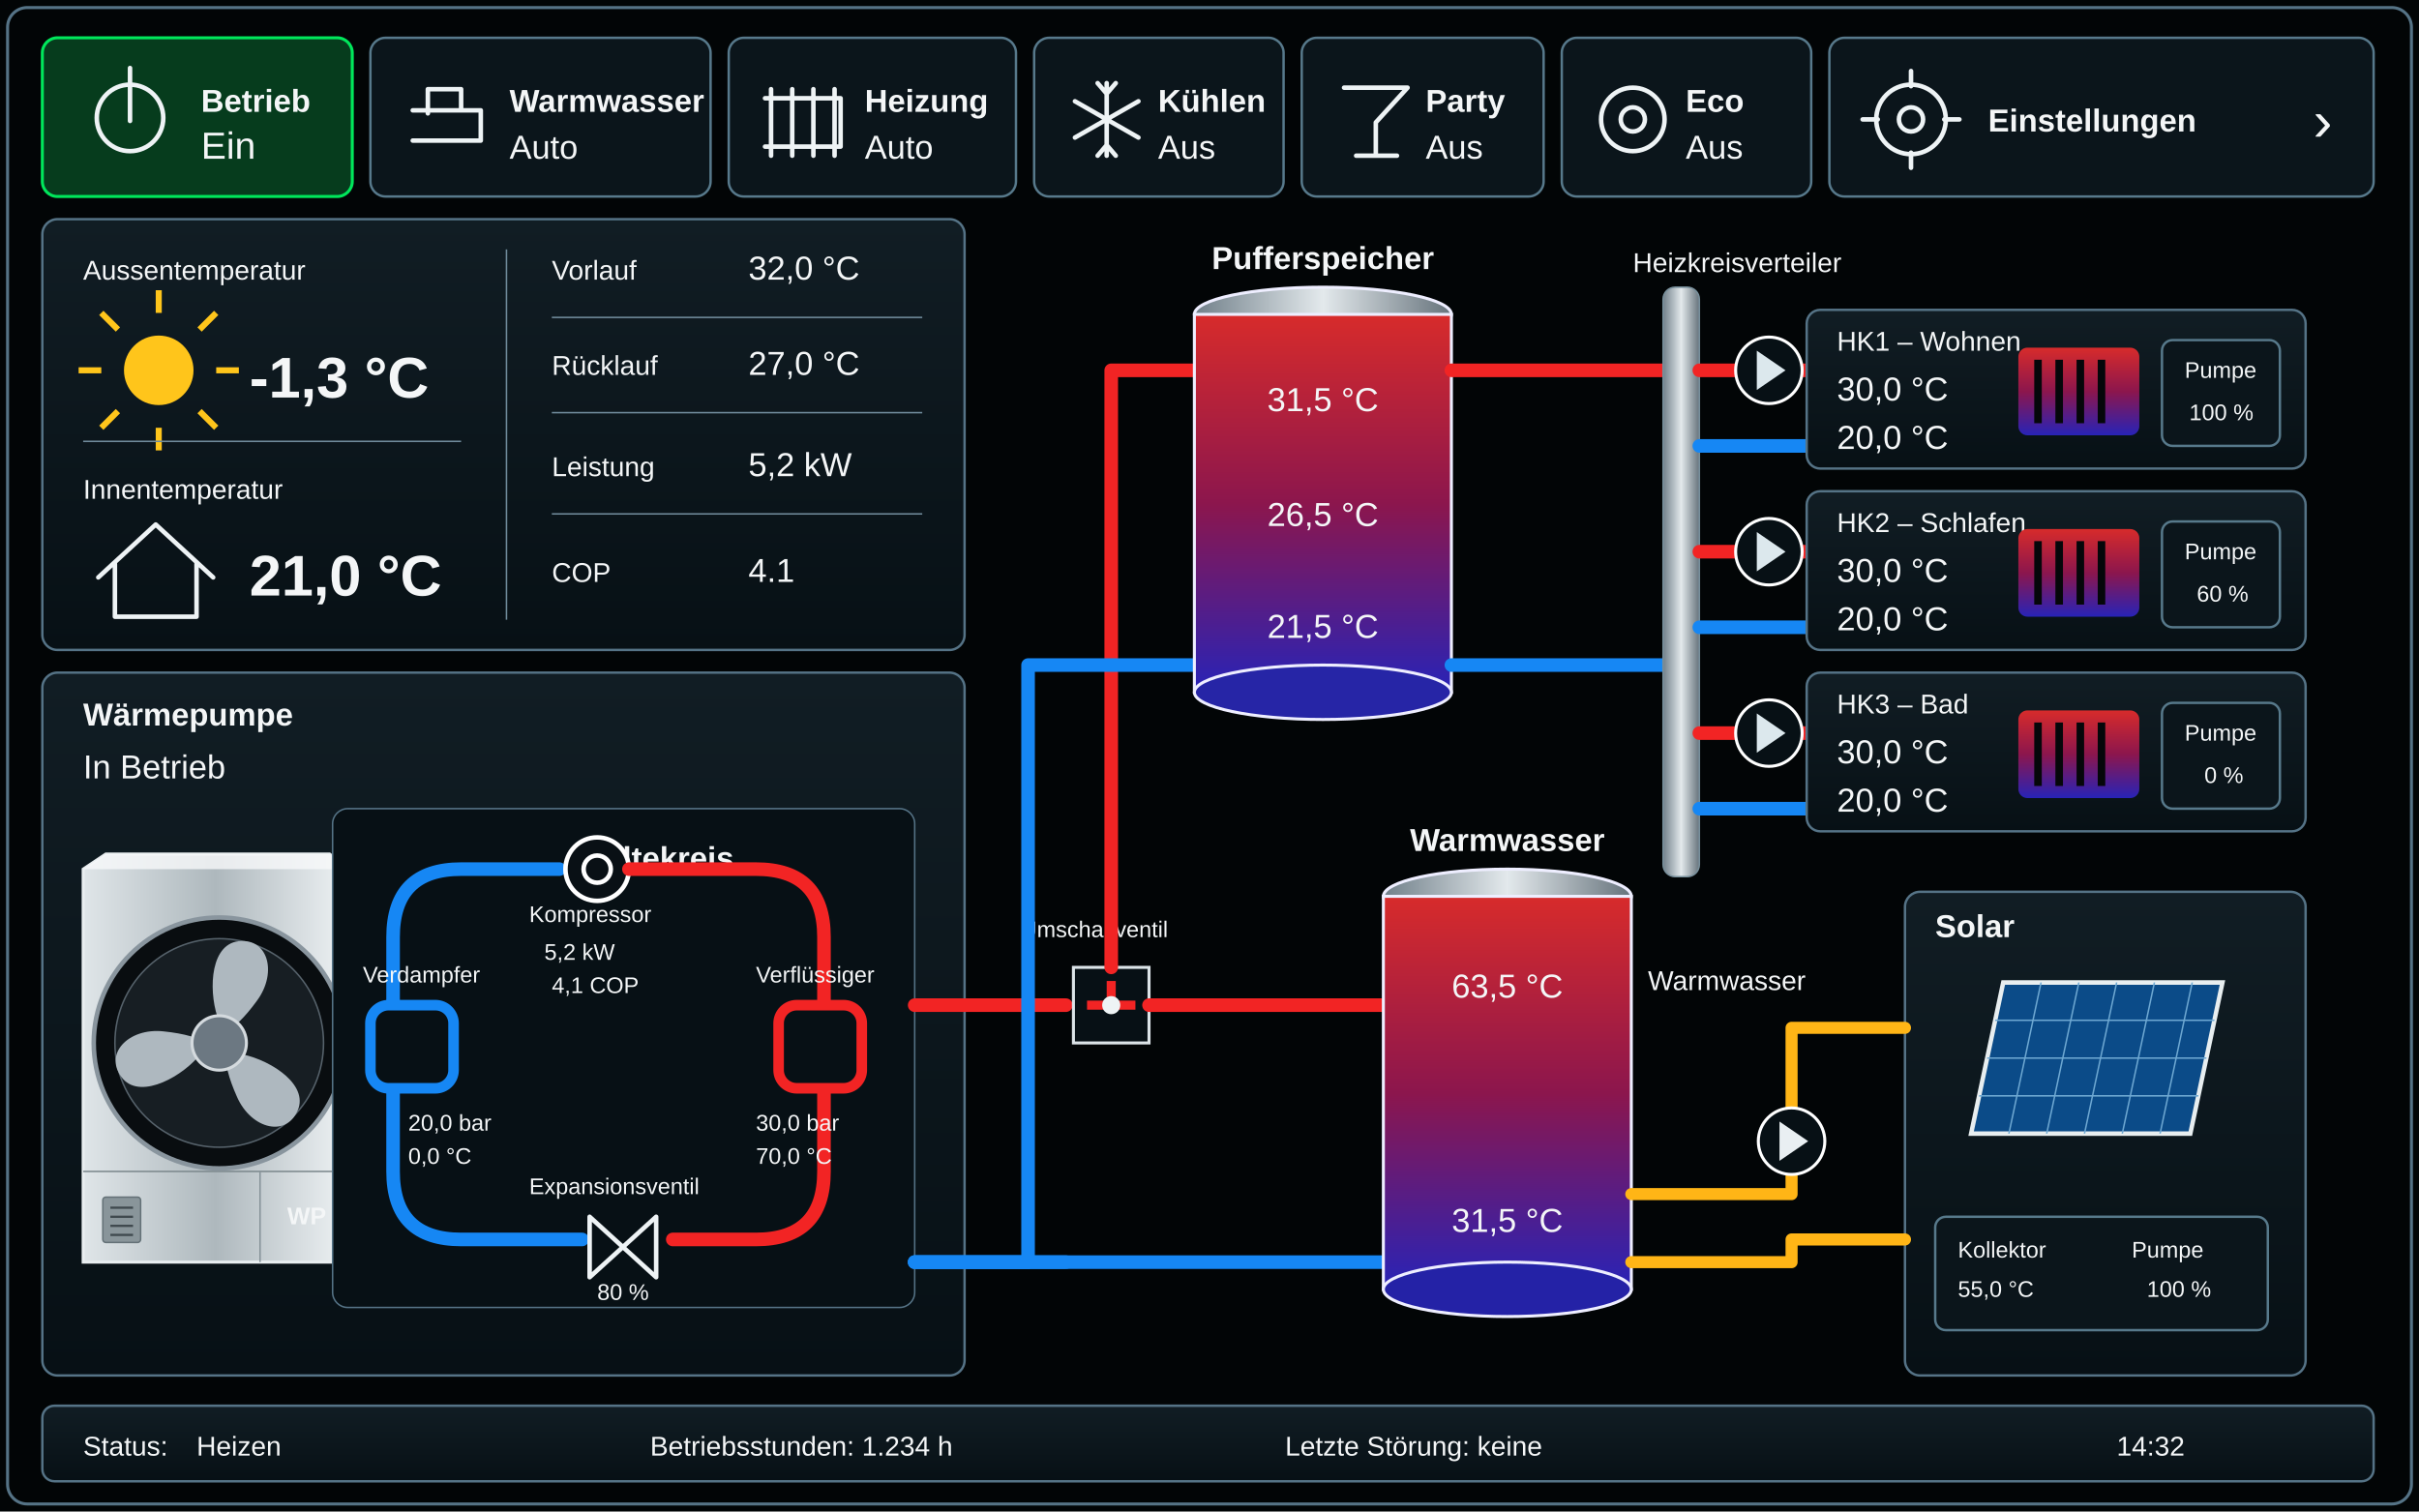
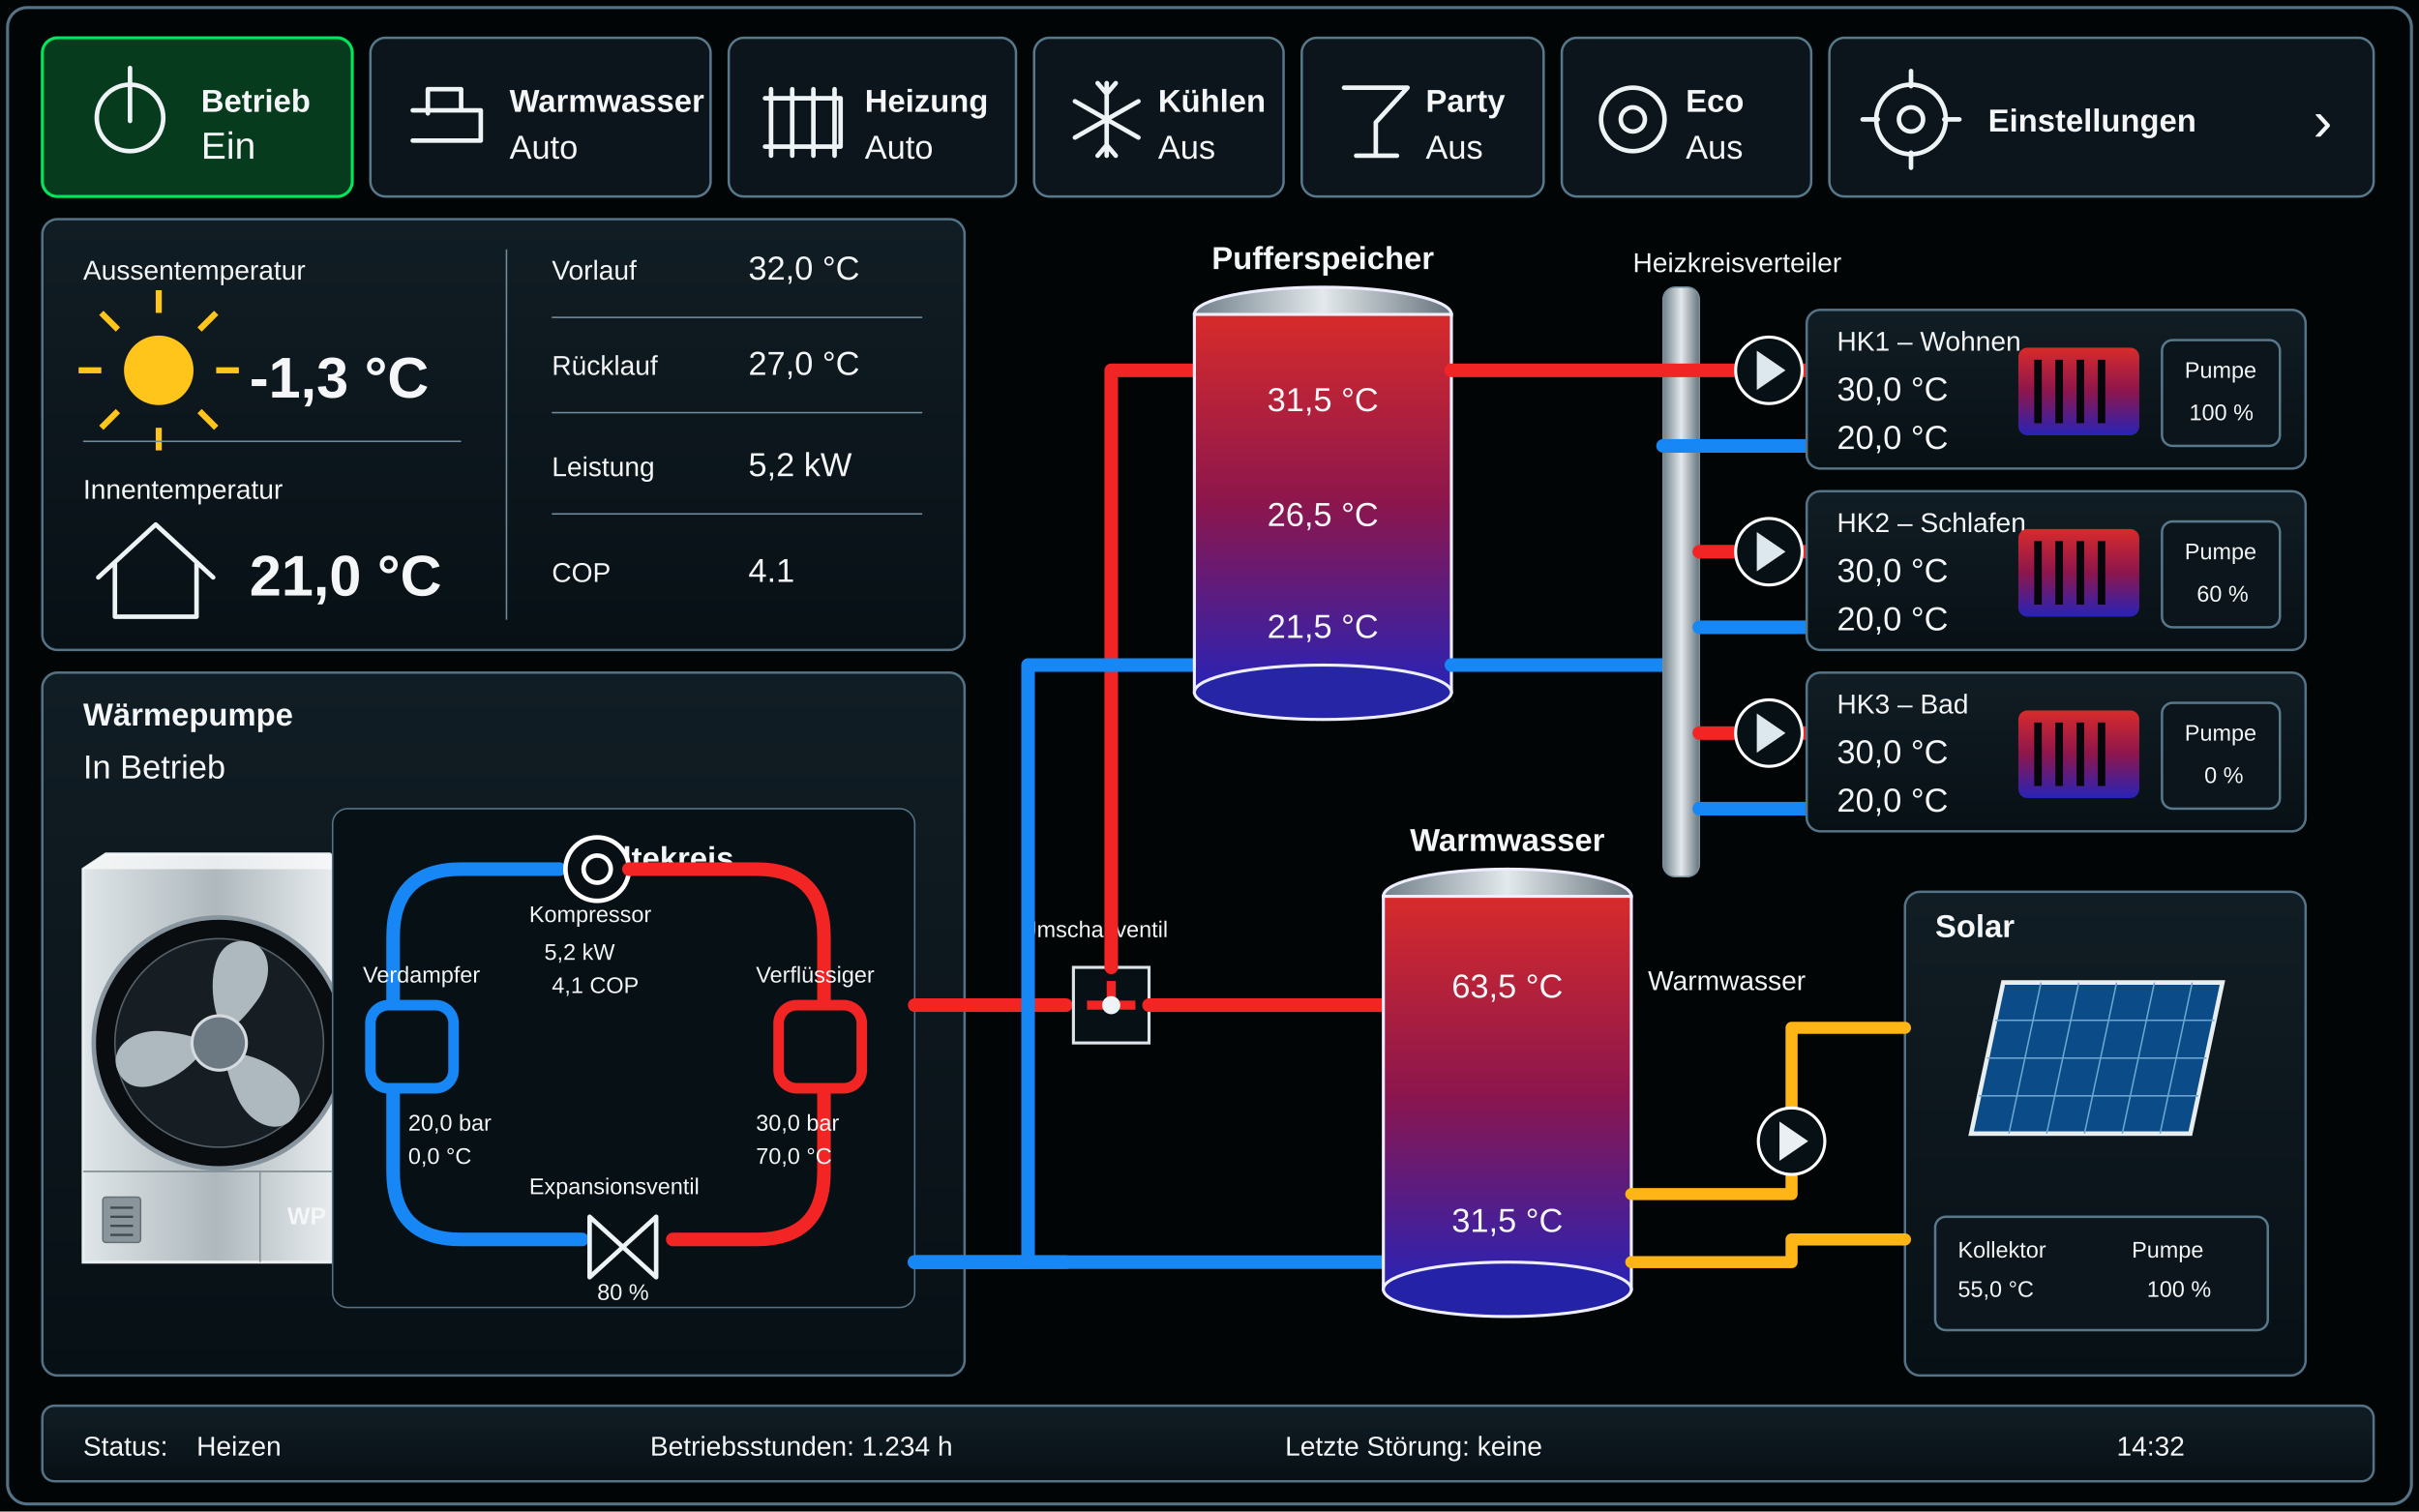
<svg xmlns="http://www.w3.org/2000/svg" data-symcon-modern="24" viewBox="0 0 1600 1000">
  <defs>
    <linearGradient id="p" x1="0" y1="0" x2="0" y2="1">
      <stop stop-color="#111d24" />
      <stop offset="1" stop-color="#071015" />
    </linearGradient>
    <linearGradient id="t" x1="0" y1="0" x2="0" y2="1">
      <stop stop-color="#d72b2b" />
      <stop offset=".5" stop-color="#8c164d" />
      <stop offset="1" stop-color="#2823b7" />
    </linearGradient>
    <linearGradient id="s" x1="0" x2="1">
      <stop stop-color="#71808a" />
      <stop offset=".5" stop-color="#e3e9ec" />
      <stop offset="1" stop-color="#66737c" />
    </linearGradient>
    <style>text{font-family:Arial,sans-serif;fill:#f4f6f7}.sm{font-size:15px}.lb{font-size:18px}.md{font-size:22px}.bg{font-size:38px;font-weight:700}.hd{font-size:21px;font-weight:700}.pn{fill:url(#p);stroke:#557386;stroke-width:1.6}.bt{fill:#0b151b;stroke:#57798b;stroke-width:1.6}.on{fill:#063c1d;stroke:#00e75b;stroke-width:2}.hot{fill:none;stroke:#f22424;stroke-width:9;stroke-linecap:round;stroke-linejoin:round}.cold{fill:none;stroke:#1687f4;stroke-width:9;stroke-linecap:round;stroke-linejoin:round}.sol{fill:none;stroke:#ffb516;stroke-width:8;stroke-linecap:round;stroke-linejoin:round}.w{fill:none;stroke:#eef3f5;stroke-width:3;stroke-linecap:round;stroke-linejoin:round}.thin{stroke:#708b9b;stroke-width:1}</style>
  </defs>
  <rect width="1600" height="1000" fill="#020506" />
  <rect x="5" y="5" width="1590" height="990" rx="13" fill="none" stroke="#557386" stroke-width="2" />
  <g id="controls">
    <g transform="translate(28 25)" id="gHPStatusOnOff">
      <rect class="on" width="205" height="105" rx="10" />
      <circle cx="58" cy="53" r="22" class="w" />
      <path class="w" d="M58 20V55" />
      <text class="hd" x="105" y="49">Betrieb</text>
      <text id="textControlPower" x="105" y="80" font-size="25" fill="#29ef67">Ein</text>
    </g>
    <g transform="translate(245 25)" id="gHPStatusWW">
      <rect class="bt" width="225" height="105" rx="10" />
      <path class="w" d="M28 48h45v20H28m10-18V34h22v14" />
      <text class="hd" x="92" y="49">Warmwasser</text>
      <text id="textControlHotWater" class="md" x="92" y="80">Auto</text>
    </g>
    <g transform="translate(482 25)" id="gHPStatusHeating">
      <rect class="bt" width="190" height="105" rx="10" />
      <path class="w" d="M28 34v44m14-44v44m14-44v44m14-44v44M24 40h50v32H24" />
      <text class="hd" x="90" y="49">Heizung</text>
      <text id="textControlHeating" class="md" x="90" y="80">Auto</text>
    </g>
    <g transform="translate(684 25)" id="gHPStatusCooling">
      <rect class="bt" width="165" height="105" rx="10" />
      <path class="w" d="M48 30v48M27 42l42 24M69 42L27 66M42 30l6 7 6-7M42 78l6-7 6 7" />
      <text class="hd" x="82" y="49">Kühlen</text>
      <text id="textControlCooling" class="md" x="82" y="80">Aus</text>
    </g>
    <g transform="translate(861 25)" id="gHPStatusParty">
      <rect class="bt" width="160" height="105" rx="10" />
      <path class="w" d="M28 33h42L49 56v22m-13 0h27" />
      <text class="hd" x="82" y="49">Party</text>
      <text id="textControlParty" class="md" x="82" y="80">Aus</text>
    </g>
    <g transform="translate(1033 25)" id="gHPStatusSave">
      <rect class="bt" width="165" height="105" rx="10" />
      <circle cx="47" cy="54" r="21" class="w" />
      <circle cx="47" cy="54" r="8" class="w" />
      <text class="hd" x="82" y="49">Eco</text>
      <text id="textControlEco" class="md" x="82" y="80">Aus</text>
    </g>
    <g transform="translate(1210 25)" id="gSettings">
      <rect class="bt" width="360" height="105" rx="10" />
      <circle cx="54" cy="54" r="23" class="w" />
      <circle cx="54" cy="54" r="8" class="w" />
      <path class="w" d="M54 22v10M54 76v10M22 54h10M76 54h10" />
      <text class="hd" x="105" y="62">Einstellungen</text>
      <text x="320" y="68" font-size="38">›</text>
    </g>
  </g>
  <g id="info">
    <rect class="pn" x="28" y="145" width="610" height="285" rx="10" />
    <line class="thin" x1="335" y1="165" x2="335" y2="410" />
    <text class="lb" x="55" y="185">Aussentemperatur</text>
    <circle cx="105" cy="245" r="23" fill="#ffc51b" />
    <g stroke="#ffc51b" stroke-width="4">
      <path d="M105 207v-15M105 283v15M67 245H52M143 245h15M78 218l-11-11M132 272l11 11M132 218l11-11M78 272l-11 11" />
    </g>
    <text id="textOutdoorTemperatureValue" class="bg" x="165" y="263">-1,3 °C</text>
    <line class="thin" x1="55" y1="292" x2="305" y2="292" />
    <text class="lb" x="55" y="330">Innentemperatur</text>
    <path class="w" d="M65 382l38-35 38 35M76 373v35h54v-35" />
    <text id="textIndoorTemperatureValue" class="bg" x="165" y="394">21,0 °C</text>
    <text class="lb" x="365" y="185">Vorlauf</text>
    <text id="textSupplyTemperatureValue" class="md" x="495" y="185" fill="#ff4545">32,0 °C</text>
    <line class="thin" x1="365" y1="210" x2="610" y2="210" />
    <text class="lb" x="365" y="248">Rücklauf</text>
    <text id="textReturnTemperatureValue" class="md" x="495" y="248" fill="#35a6ff">27,0 °C</text>
    <line class="thin" x1="365" y1="273" x2="610" y2="273" />
    <text class="lb" x="365" y="315">Leistung</text>
    <text id="textPowerValue" class="md" x="495" y="315">5,2 kW</text>
    <line class="thin" x1="365" y1="340" x2="610" y2="340" />
    <text class="lb" x="365" y="385">COP</text>
    <text id="textCopValue" class="md" x="495" y="385">4.1</text>
  </g>
  <g id="heatPump">
    <rect class="pn" x="28" y="445" width="610" height="465" rx="10" />
    <text class="hd" x="55" y="480">Wärmepumpe</text>
    <text id="textHPStatus" class="md" x="55" y="515" fill="#25e85d">In Betrieb</text>
    <g id="gHPUnitCabinet">
      <defs>
        <linearGradient id="hpCabinetV28" x1="0" x2="1">
          <stop offset="0" stop-color="#dfe5e8" />
          <stop offset=".5" stop-color="#aeb8bd" />
          <stop offset="1" stop-color="#eef2f4" />
        </linearGradient>
      </defs>
      <path d="M55 575L70 565H218L230 575V835H55Z" fill="url(#hpCabinetV28)" stroke="#e9eef0" stroke-width="2" />
      <path d="M55 575L70 565H218L230 575H55Z" fill="#f7f9fa" opacity=".8" />
      <line x1="55" y1="775" x2="230" y2="775" stroke="#7d898e" />
      <line x1="172" y1="775" x2="172" y2="835" stroke="#879399" />
      <rect x="68" y="792" width="25" height="30" rx="2" fill="#89959a" stroke="#647177" />
      <g stroke="#3f494e" stroke-width="1.5">
        <line x1="73" y1="799" x2="88" y2="799" />
        <line x1="73" y1="805" x2="88" y2="805" />
        <line x1="73" y1="811" x2="88" y2="811" />
        <line x1="73" y1="817" x2="88" y2="817" />
      </g>
      <text x="190" y="810" font-size="16" font-weight="700" fill="#344148">WP</text>
    </g>
    <g id="gHPFan" transform="translate(145 690)">
      <circle r="83" fill="#090d10" stroke="#89959e" stroke-width="3" />
      <circle r="69" fill="#171e23" stroke="#56626b" />
      <g fill="#aeb8bf">
        <path d="M0-14C-7-31-7-63 11-67C32-71 39-47 25-28C17-17 10-10 0-4Z" />
        <path d="M0-14C-7-31-7-63 11-67C32-71 39-47 25-28C17-17 10-10 0-4Z" transform="rotate(120)" />
        <path d="M0-14C-7-31-7-63 11-67C32-71 39-47 25-28C17-17 10-10 0-4Z" transform="rotate(240)" />
      </g>
      <circle r="18" fill="#6c7882" stroke="#d4dade" stroke-width="2" />
    </g>
    <rect x="220" y="535" width="385" height="330" rx="10" fill="#071015" stroke="#557386" />
    <text class="hd" x="385" y="575">Kältekreis</text>
    <path class="cold" d="M260 665V620Q260 575 305 575H370" />
    <circle cx="395" cy="575" r="21" fill="#091015" stroke="#fff" stroke-width="3" />
    <circle cx="395" cy="575" r="9" fill="none" stroke="#fff" stroke-width="3" />
    <path class="hot" d="M416 575H500Q545 575 545 620V665M545 720V775Q545 820 500 820H445" />
    <path class="cold" d="M385 820H305Q260 820 260 775V720" />
    <rect x="245" y="665" width="55" height="55" rx="12" fill="#071015" stroke="#1687f4" stroke-width="7" />
    <rect x="515" y="665" width="55" height="55" rx="12" fill="#071015" stroke="#f22424" stroke-width="7" />
    <text class="sm" x="240" y="650">Verdampfer</text>
    <text class="sm" x="500" y="650">Verflüssiger</text>
    <text id="textEvaporatorPressure" class="sm" x="270" y="748">20,0 bar</text>
    <text id="textEvaporatorTemperature" class="sm" x="270" y="770">0,0 °C</text>
    <text id="textCondenserPressure" class="sm" x="500" y="748">30,0 bar</text>
    <text id="textCondenserTemperature" class="sm" x="500" y="770">70,0 °C</text>
    <text class="sm" x="350" y="610">Kompressor</text>
    <text class="sm" x="360" y="635">5,2 kW</text>
    <text class="sm" x="365" y="657">4,1 COP</text>
    <path class="w" d="M390 805l22 20 22-20v40l-22-20-22 20z" />
    <text class="sm" x="350" y="790">Expansionsventil</text>
    <text id="textExpansionValveOpening" class="sm" x="395" y="860">80 %</text>
  </g>
  <g id="main">
    <path class="hot" d="M605 665H705" />
    <path class="cold" d="M705 835H605" />
    <g id="switchValve" transform="translate(735 665)">
      <rect x="-25" y="-25" width="50" height="50" fill="#071015" stroke="#dce4e8" stroke-width="2" />
      <path d="M-16 0H16M0 0V-16" stroke="#f22424" stroke-width="6" />
      <circle r="6" fill="#eef3f5" />
    </g>
    <text class="sm" x="675" y="620">Umschaltventil</text>
  </g>
  <g id="gBuffer">
    <path class="hot" d="M735 640V245H790" />
    <path class="cold" d="M790 440H680V835H605" />
    <g transform="translate(790 190)">
      <ellipse cx="85" cy="18" rx="85" ry="18" fill="url(#s)" stroke="#eef" stroke-width="2" />
      <rect y="18" width="170" height="250" fill="url(#t)" stroke="#eef" stroke-width="2" />
      <ellipse cx="85" cy="268" rx="85" ry="18" fill="#2625a6" stroke="#eef" stroke-width="2" />
      <text class="hd" x="85" y="-12" text-anchor="middle">Pufferspeicher</text>
      <text id="textTankTempHPUp" class="md" x="85" y="82" text-anchor="middle">31,5 °C</text>
      <text id="textTankTempHPMiddle" class="md" x="85" y="158" text-anchor="middle">26,5 °C</text>
      <text id="textTankTempHPDown" class="md" x="85" y="232" text-anchor="middle">21,5 °C</text>
    </g>
    <path class="hot" d="M960 245H1100" />
    <path class="cold" d="M1100 440H960" />
  </g>
  <g id="gNoBuffer" display="none">
    <path class="hot" d="M735 640V245H1100" />
    <path class="cold" d="M1100 440H680V835H605" />
  </g>
  <g id="gHeating">
    <g id="gHeatingManifold">
      <text class="lb" x="1080" y="180">Heizkreisverteiler</text>
      <rect id="heatingManifoldBody" x="1100" y="190" width="24" height="390" rx="8" fill="url(#s)" stroke="#78909c" />
    </g>
    <g id="gHK1">
-       <path id="pathHK1Supply" class="hot" d="M1124 245H1195" />
-       <path id="pathHK1Return" class="cold" d="M1195 295H1124" />
+       <path id="pathHK1Supply" class="hot" d="M1100 245H1195" />
+       <path id="pathHK1Return" class="cold" d="M1195 295H1100" />
      <circle cx="1170" cy="245" r="22" fill="#071015" stroke="#fff" stroke-width="2" />
      <path d="M1162 232l19 13-19 13z" fill="#dce8ed" />
      <rect class="pn" x="1195" y="205" width="330" height="105" rx="9" />
      <text class="lb" x="1215" y="232">HK1 – Wohnen</text>
      <text id="textSupplyTemperatureHeating1" class="md" x="1215" y="265" fill="#ff4545">30,0 °C</text>
      <text id="textRefluxTemperatureHeating1" class="md" x="1215" y="297" fill="#35a6ff">20,0 °C</text>
      <rect x="1335" y="230" width="80" height="58" rx="6" fill="url(#t)" />
      <path d="M1348 238v42m14-42v42m14-42v42m14-42v42" stroke="#05070a" stroke-width="5" />
      <rect class="bt" x="1430" y="225" width="78" height="70" rx="7" />
      <text class="sm" x="1445" y="250">Pumpe</text>
      <text id="textHeatingPump1" class="sm" x="1448" y="278">100 %</text>
    </g>
    <g id="gHK2">
      <path class="hot" d="M1124 365H1195" />
      <path class="cold" d="M1195 415H1124" />
      <circle cx="1170" cy="365" r="22" fill="#071015" stroke="#fff" stroke-width="2" />
      <path d="M1162 352l19 13-19 13z" fill="#dce8ed" />
      <rect class="pn" x="1195" y="325" width="330" height="105" rx="9" />
      <text class="lb" x="1215" y="352">HK2 – Schlafen</text>
      <text id="textSupplyTemperatureHeating2" class="md" x="1215" y="385" fill="#ff4545">30,0 °C</text>
      <text id="textRefluxTemperatureHeating2" class="md" x="1215" y="417" fill="#35a6ff">20,0 °C</text>
      <rect x="1335" y="350" width="80" height="58" rx="6" fill="url(#t)" />
      <path d="M1348 358v42m14-42v42m14-42v42m14-42v42" stroke="#05070a" stroke-width="5" />
      <rect class="bt" x="1430" y="345" width="78" height="70" rx="7" />
      <text class="sm" x="1445" y="370">Pumpe</text>
      <text id="textHeatingPump2" class="sm" x="1453" y="398">60 %</text>
    </g>
    <g id="gHK3">
      <path class="hot" d="M1124 485H1195" />
      <path class="cold" d="M1195 535H1124" />
      <circle cx="1170" cy="485" r="22" fill="#071015" stroke="#fff" stroke-width="2" />
      <path d="M1162 472l19 13-19 13z" fill="#dce8ed" />
      <rect class="pn" x="1195" y="445" width="330" height="105" rx="9" />
      <text class="lb" x="1215" y="472">HK3 – Bad</text>
      <text id="textSupplyTemperatureHeating3" class="md" x="1215" y="505" fill="#ff4545">30,0 °C</text>
      <text id="textRefluxTemperatureHeating3" class="md" x="1215" y="537" fill="#35a6ff">20,0 °C</text>
      <rect x="1335" y="470" width="80" height="58" rx="6" fill="url(#t)" />
      <path d="M1348 478v42m14-42v42m14-42v42m14-42v42" stroke="#05070a" stroke-width="5" />
      <rect class="bt" x="1430" y="465" width="78" height="70" rx="7" />
      <text class="sm" x="1445" y="490">Pumpe</text>
      <text id="textHeatingPump3" class="sm" x="1458" y="518">0 %</text>
    </g>
  </g>
  <g id="gDHW">
    <path class="hot" d="M760 665H915" />
    <path class="cold" d="M915 835H605" />
    <g transform="translate(915 575)">
      <ellipse cx="82" cy="18" rx="82" ry="18" fill="url(#s)" stroke="#eef" stroke-width="2" />
      <rect y="18" width="164" height="260" fill="url(#t)" stroke="#eef" stroke-width="2" />
      <ellipse cx="82" cy="278" rx="82" ry="18" fill="#2422a6" stroke="#eef" stroke-width="2" />
      <text class="hd" x="82" y="-12" text-anchor="middle">Warmwasser</text>
      <text id="textTankTempWWUp" class="md" x="82" y="85" text-anchor="middle">63,5 °C</text>
      <text id="textTankTempWWDown" class="md" x="82" y="240" text-anchor="middle">31,5 °C</text>
    </g>
    <text class="lb" x="1090" y="655">Warmwasser</text>
  </g>
  <g id="gSolar">
    <rect class="pn" x="1260" y="590" width="265" height="320" rx="10" />
    <text class="hd" x="1280" y="620">Solar</text>
    <path class="sol" d="M1079 790H1185V680H1260M1260 820H1185V835H1079" />
    <g transform="translate(1325 650) skewX(-12)">
      <rect width="145" height="100" fill="#0b4b88" stroke="#e8eef0" stroke-width="3" />
      <path d="M25 0v100M50 0v100M75 0v100M100 0v100M125 0v100M0 25h145M0 50h145M0 75h145" stroke="#6ea8d2" />
    </g>
    <circle cx="1185" cy="755" r="22" fill="#071015" stroke="#fff" stroke-width="2" />
    <path d="M1177 742l19 13-19 13z" fill="#e9eff2" />
    <rect class="bt" x="1280" y="805" width="220" height="75" rx="7" />
    <text class="sm" x="1295" y="832">Kollektor</text>
    <text id="textThermalSolarPanelTemp" class="sm" x="1295" y="858">55,0 °C</text>
    <text class="sm" x="1410" y="832">Pumpe</text>
    <text id="textThermalSolarPumpSpeed" class="sm" x="1420" y="858">100 %</text>
  </g>
  <rect class="pn" x="28" y="930" width="1542" height="50" rx="8" />
  <text class="lb" x="55" y="963">Status:</text>
  <text class="lb" x="130" y="963" fill="#27ec62">Heizen</text>
  <text class="lb" x="430" y="963">Betriebsstunden: 1.234 h</text>
  <text class="lb" x="850" y="963">Letzte Störung: keine</text>
  <text class="lb" x="1400" y="963">14:32</text>
</svg>
